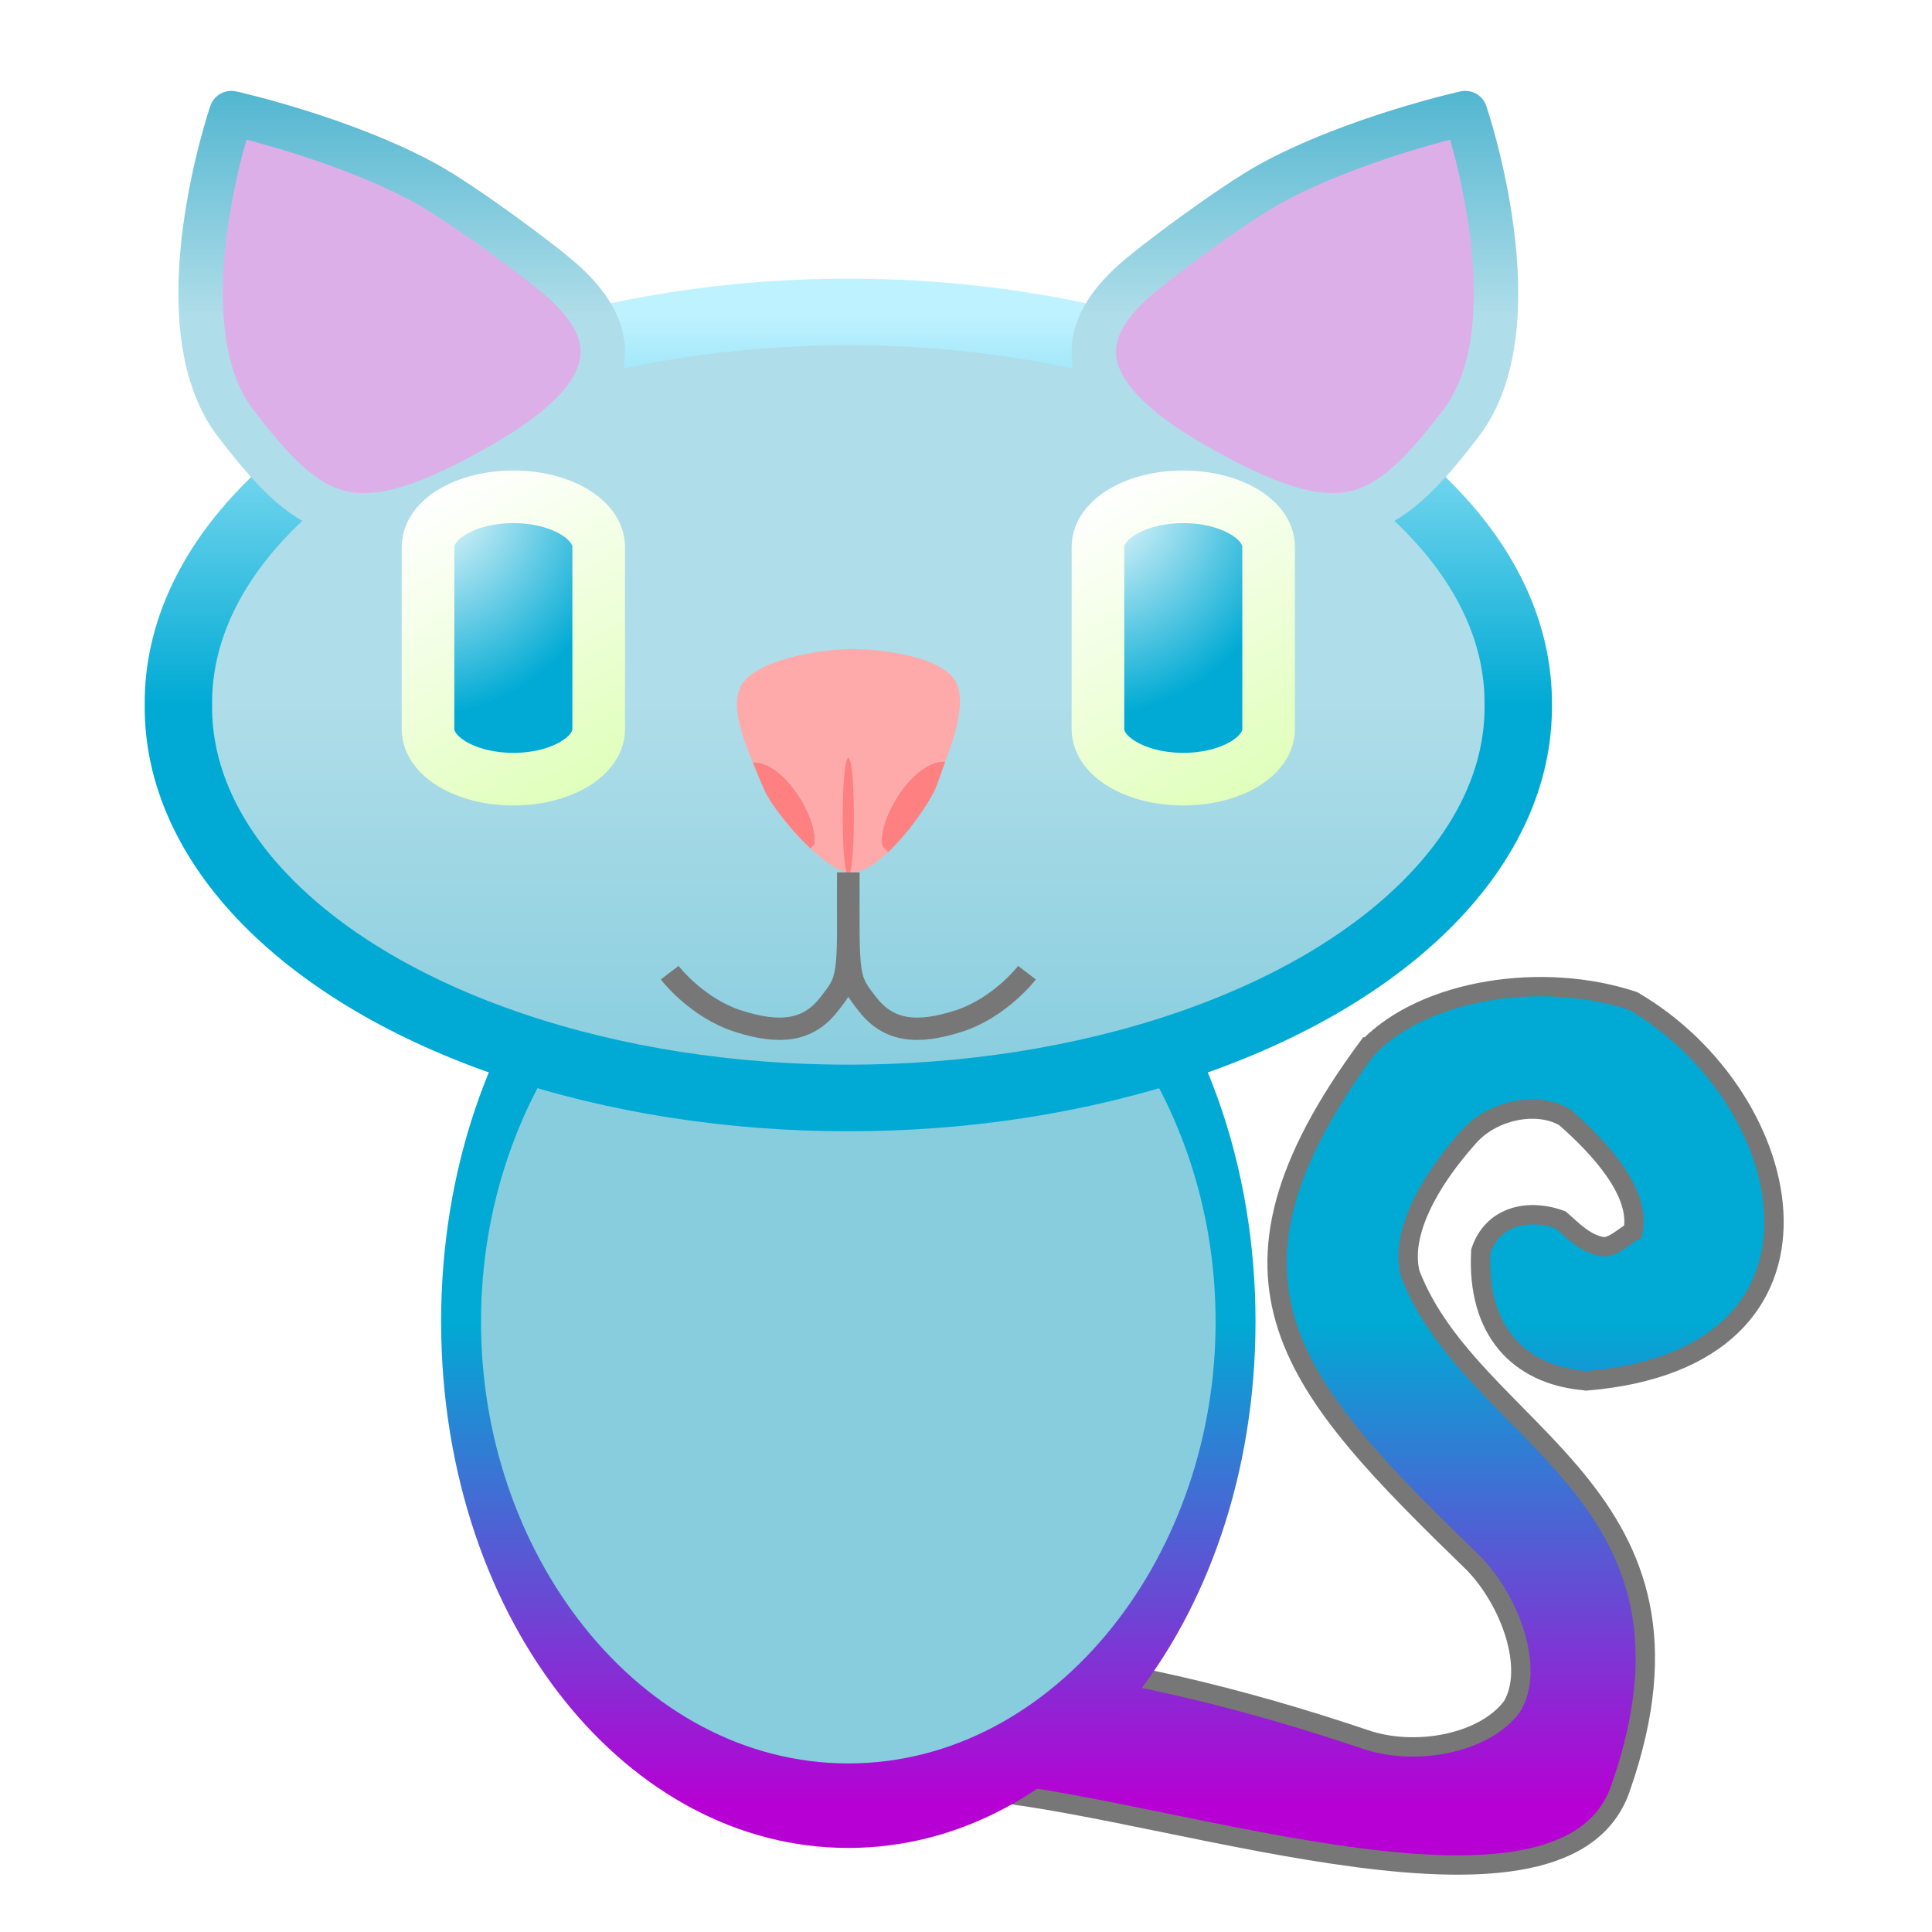
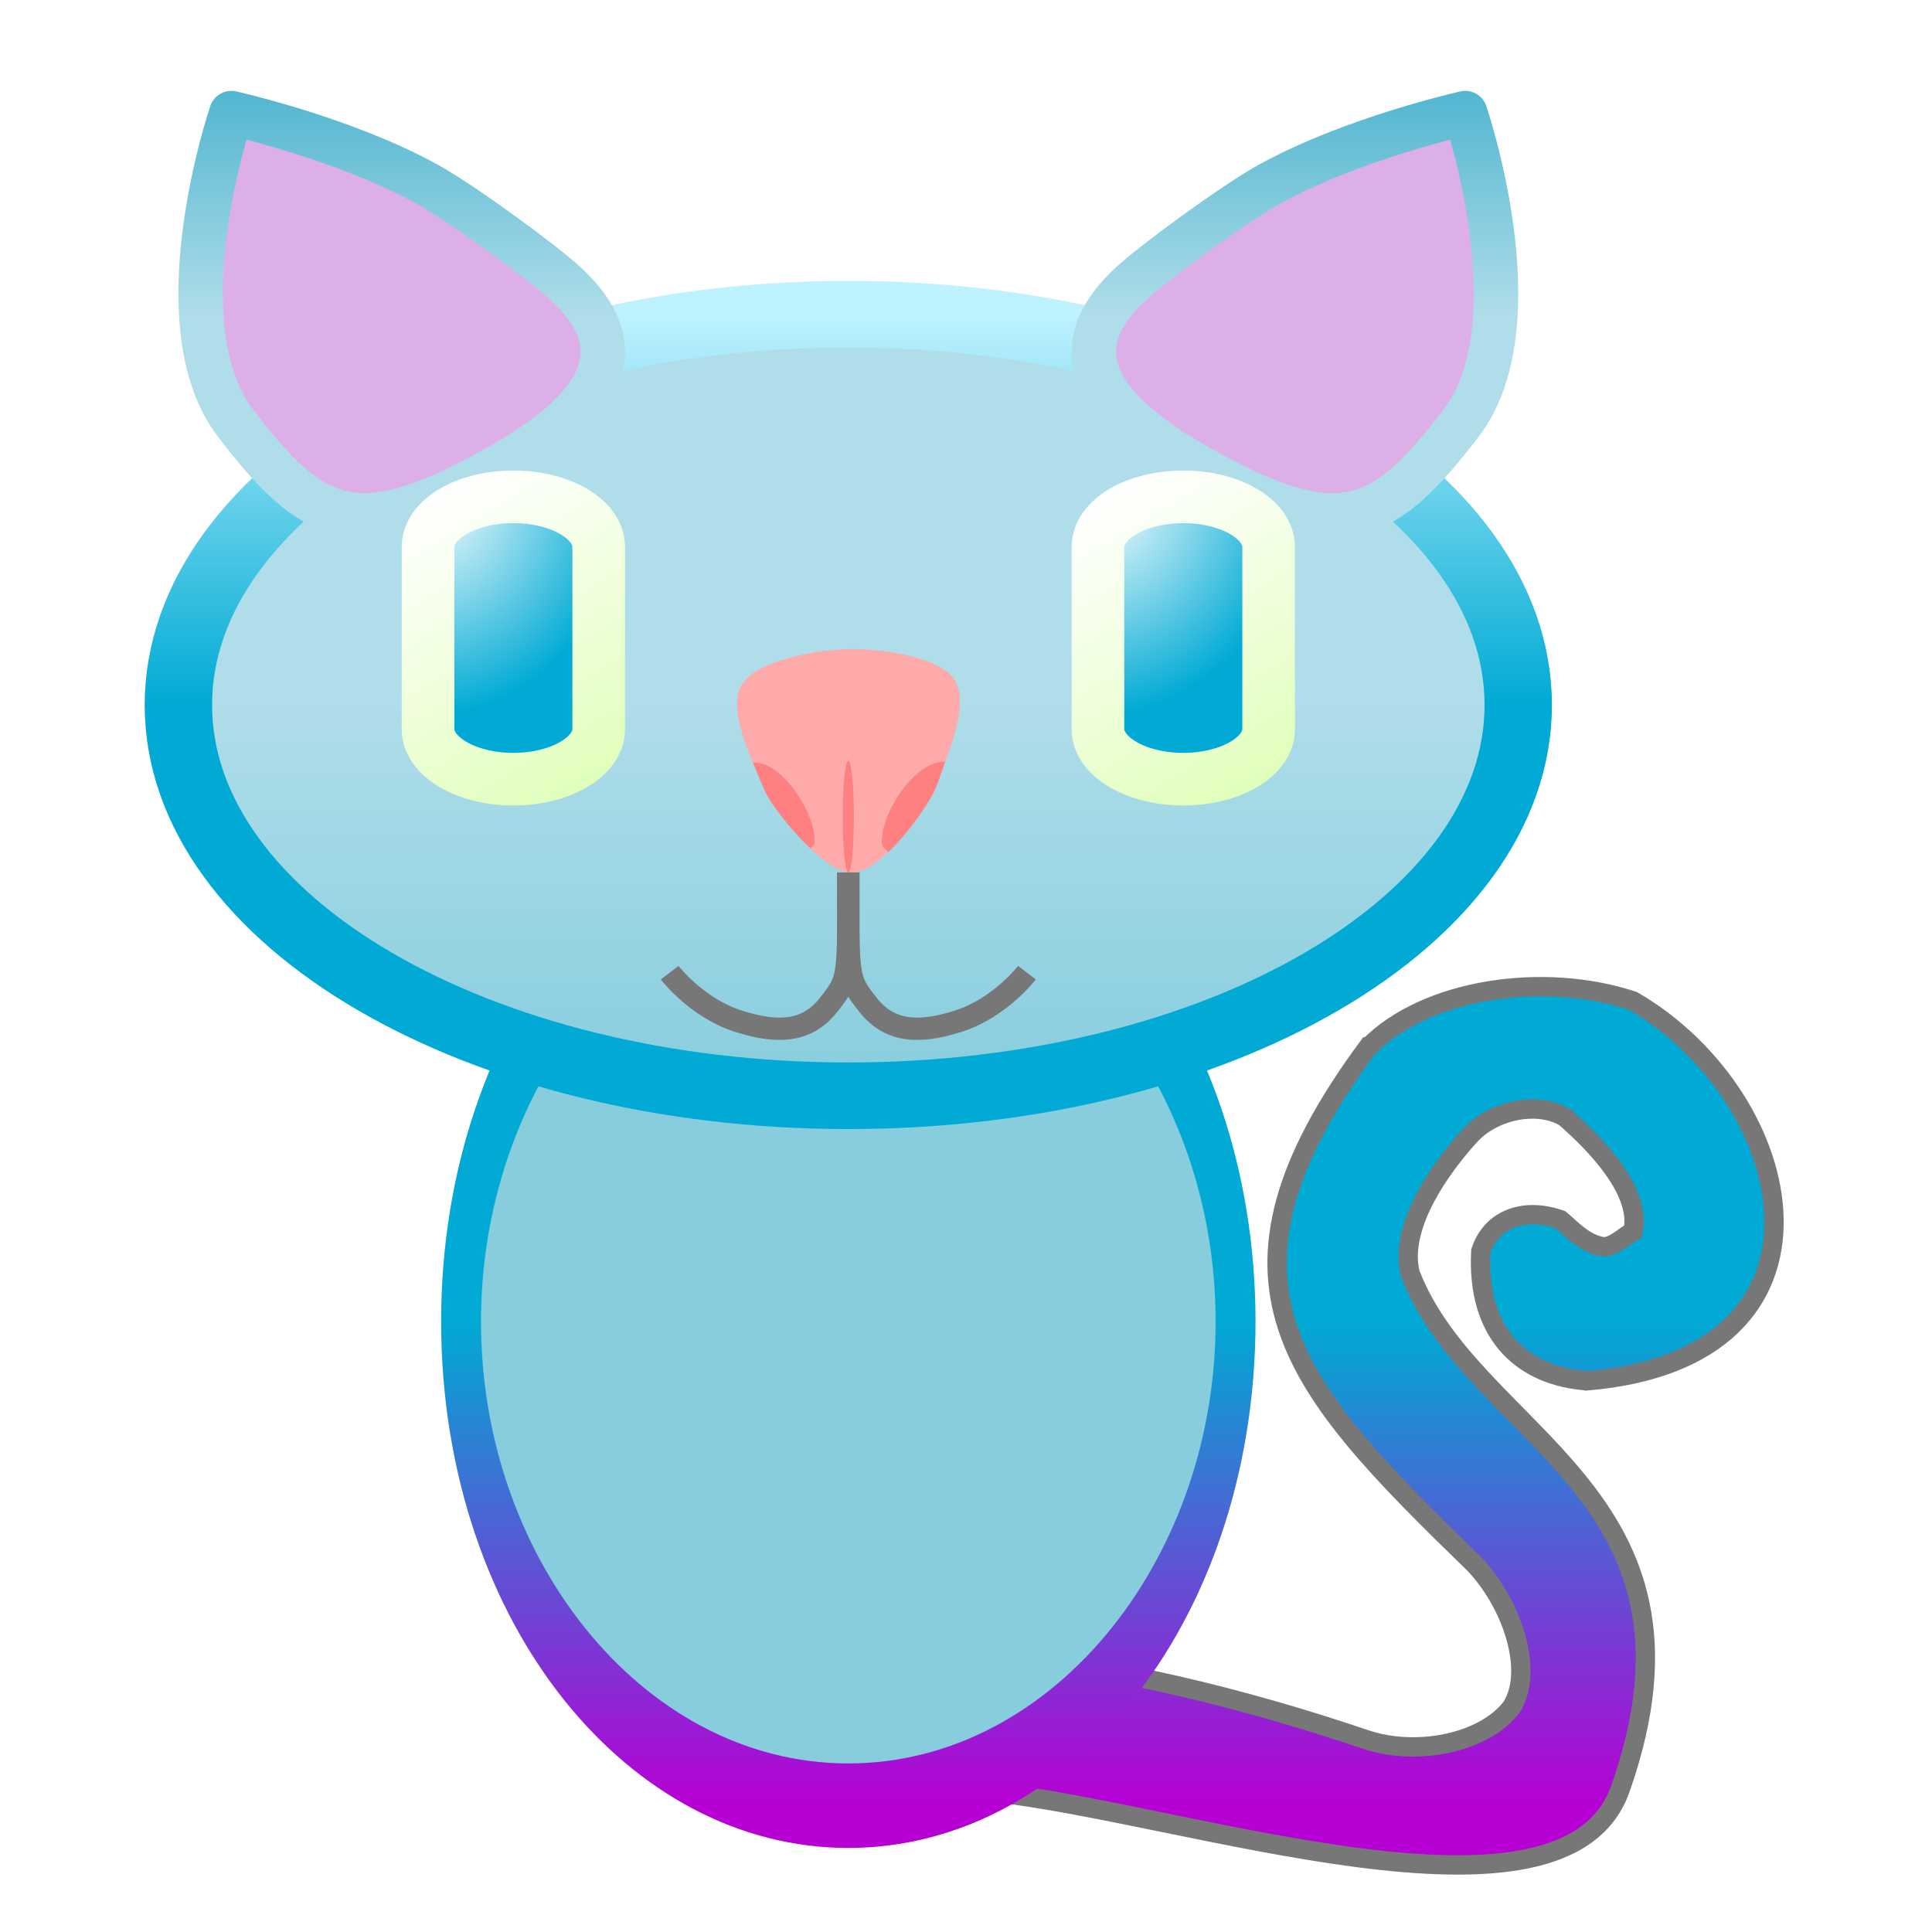
- <svg xmlns="http://www.w3.org/2000/svg" xmlns:xlink="http://www.w3.org/1999/xlink" width="100" height="100" id="svg2" version="1.1">
+ <svg xmlns="http://www.w3.org/2000/svg" xmlns:xlink="http://www.w3.org/1999/xlink" width="64" height="64" id="svg2" version="1.1">
  <defs id="defs4">
    <linearGradient id="linearGradient4101">
      <stop style="stop-color:#00aad4;stop-opacity:1;" offset="0" id="stop4103" />
      <stop id="stop4109" offset="0.5" style="stop-color:#00aad4;stop-opacity:1;" />
      <stop style="stop-color:#bff2ff;stop-opacity:1;" offset="1" id="stop4105" />
    </linearGradient>
    <linearGradient id="linearGradient4091">
      <stop style="stop-color:#afdde9;stop-opacity:1;" offset="0" id="stop4093" />
      <stop id="stop4099" offset="0.5" style="stop-color:#afdde9;stop-opacity:1;" />
      <stop style="stop-color:#87cdde;stop-opacity:1;" offset="1" id="stop4095" />
    </linearGradient>
    <linearGradient id="linearGradient4081">
      <stop style="stop-color:#00aad4;stop-opacity:1;" offset="0" id="stop4083" />
      <stop id="stop4089" offset="0.5" style="stop-color:#00aad4;stop-opacity:1;" />
      <stop style="stop-color:#b700d4;stop-opacity:1;" offset="1" id="stop4085" />
    </linearGradient>
    <linearGradient id="linearGradient4071">
      <stop style="stop-color:#ffffff;stop-opacity:1;" offset="0" id="stop4073" />
      <stop style="stop-color:#e0ffbb;stop-opacity:1;" offset="1" id="stop4075" />
    </linearGradient>
    <linearGradient id="linearGradient4059">
      <stop style="stop-color:#afdde9;stop-opacity:1;" offset="0" id="stop4061" />
      <stop id="stop4069" offset="0.5" style="stop-color:#afdde9;stop-opacity:1;" />
      <stop style="stop-color:#52b6d0;stop-opacity:1;" offset="1" id="stop4063" />
    </linearGradient>
    <linearGradient id="linearGradient4047">
      <stop style="stop-color:#ffffff;stop-opacity:1;" offset="0" id="stop4049" />
      <stop style="stop-color:#00aad4;stop-opacity:1;" offset="1" id="stop4051" />
    </linearGradient>
-     <radialGradient xlink:href="#linearGradient4047" id="radialGradient4053" cx="36.584" cy="22.885" fx="36.584" fy="22.885" r="5" gradientTransform="matrix(2.039277,0.4211111,-0.4620036,2.237303,-41.87781,-40.89122)" gradientUnits="userSpaceOnUse" />
-     <radialGradient xlink:href="#linearGradient4047" id="radialGradient4057" gradientUnits="userSpaceOnUse" gradientTransform="matrix(2.039277,0.4211111,-0.4620036,2.237303,-7.202847,-40.89122)" cx="36.584" cy="22.885" fx="36.584" fy="22.885" r="5" />
-     <linearGradient xlink:href="#linearGradient4059" id="linearGradient4065" x1="30" y1="25" x2="30" y2="5" gradientUnits="userSpaceOnUse" gradientTransform="matrix(1.155832,0,0,1.155832,-13.8829,-1.075184)" />
-     <linearGradient xlink:href="#linearGradient4059" id="linearGradient4067" x1="70" y1="25" x2="70" y2="5" gradientUnits="userSpaceOnUse" gradientTransform="matrix(1.155832,0,0,1.155832,-13.8829,-1.075184)" />
-     <linearGradient xlink:href="#linearGradient4071" id="linearGradient4077" x1="61.178" y1="23.178" x2="68.822" y2="35.822" gradientUnits="userSpaceOnUse" gradientTransform="matrix(1.155832,0,0,1.155832,-13.8829,-1.075184)" />
-     <linearGradient xlink:href="#linearGradient4071" id="linearGradient4079" x1="31.178" y1="23.178" x2="38.822" y2="35.822" gradientUnits="userSpaceOnUse" gradientTransform="matrix(1.155832,0,0,1.155832,-13.8829,-1.075184)" />
+     <radialGradient xlink:href="#linearGradient4047" id="radialGradient4053" cx="36.584" cy="22.885" fx="36.584" fy="22.885" r="5" gradientTransform="matrix(1.305137,0.2695111,-0.2956823,1.431874,-26.8018,9.82962)" gradientUnits="userSpaceOnUse" />
+     <radialGradient xlink:href="#linearGradient4047" id="radialGradient4057" gradientUnits="userSpaceOnUse" gradientTransform="matrix(1.305137,0.2695111,-0.2956823,1.431874,-4.609822,9.82962)" cx="36.584" cy="22.885" fx="36.584" fy="22.885" r="5" />
+     <linearGradient xlink:href="#linearGradient4059" id="linearGradient4065" x1="30" y1="25" x2="30" y2="5" gradientUnits="userSpaceOnUse" gradientTransform="matrix(0.7397327,0,0,0.7397327,-8.885055,35.31188)" />
+     <linearGradient xlink:href="#linearGradient4059" id="linearGradient4067" x1="70" y1="25" x2="70" y2="5" gradientUnits="userSpaceOnUse" gradientTransform="matrix(0.7397327,0,0,0.7397327,-8.885055,35.31188)" />
+     <linearGradient xlink:href="#linearGradient4071" id="linearGradient4077" x1="61.178" y1="23.178" x2="68.822" y2="35.822" gradientUnits="userSpaceOnUse" gradientTransform="matrix(0.7397327,0,0,0.7397327,-8.885055,35.31188)" />
+     <linearGradient xlink:href="#linearGradient4071" id="linearGradient4079" x1="31.178" y1="23.178" x2="38.822" y2="35.822" gradientUnits="userSpaceOnUse" gradientTransform="matrix(0.7397327,0,0,0.7397327,-8.885055,35.31188)" />
    <linearGradient xlink:href="#linearGradient4081" id="linearGradient4087" x1="48.487" y1="26.511" x2="48.487" y2="62.877" gradientUnits="userSpaceOnUse" />
    <linearGradient xlink:href="#linearGradient4091" id="linearGradient4097" x1="48.487" y1="26.511" x2="48.487" y2="62.877" gradientUnits="userSpaceOnUse" />
    <linearGradient xlink:href="#linearGradient4101" id="linearGradient4107" x1="48.487" y1="62.877" x2="48.487" y2="26.511" gradientUnits="userSpaceOnUse" />
-     <linearGradient xlink:href="#linearGradient4081" id="linearGradient4003" gradientUnits="userSpaceOnUse" x1="50" y1="40" x2="50" y2="90" gradientTransform="matrix(1.002182,0,0,1.002182,-6.200371,3.265429)" />
+     <linearGradient xlink:href="#linearGradient4081" id="linearGradient4003" gradientUnits="userSpaceOnUse" x1="50" y1="40" x2="50" y2="90" gradientTransform="matrix(0.6413963,0,0,0.6413963,-3.968238,38.08987)" />
  </defs>
-   <g id="layer5" style="display:inline">
-     <path style="font-size:medium;font-style:normal;font-variant:normal;font-weight:normal;font-stretch:normal;text-indent:0;text-align:start;text-decoration:none;line-height:normal;letter-spacing:normal;word-spacing:normal;text-transform:none;direction:ltr;block-progression:tb;writing-mode:lr-tb;text-anchor:start;baseline-shift:baseline;color:#000000;fill:url(#linearGradient4003);fill-opacity:1;stroke:#777777;stroke-width:1.002;stroke-miterlimit:4;stroke-opacity:1;stroke-dasharray:none;marker:none;visibility:visible;display:inline;overflow:visible;enable-background:accumulate;font-family:Sans;-inkscape-font-specification:Sans" d="m 70.842,54.189 -0.031,0 c -9.004,12.187 -3.941,17.581 5.481,26.746 1.895,1.965 3.144,5.438 1.973,7.391 -1.422,1.921 -5.007,2.61 -7.642,1.691 -6.421,-2.171 -13.17,-3.792 -18.948,-4.259 -1.829,-0.14 -3.62,1.397 -3.76,3.226 -0.139,1.829 1.398,3.62 3.227,3.758 10.088,1.029 29.985,8.138 32.759,-0.251 5.318,-15.287 -7.701,-18.093 -10.93,-26.62 -0.002,-0.01 0.002,-0.022 0,-0.031 -0.457,-2.007 0.944,-4.646 3.069,-7.015 1.206,-1.361 3.504,-1.845 4.948,-1.002 1.78,1.555 3.955,3.897 3.538,5.914 -0.373,0.184 -1.054,0.871 -1.596,0.788 -0.939,-0.158 -1.651,-0.964 -2.155,-1.386 -1.753,-0.633 -3.545,-0.146 -4.129,1.624 -0.222,4.164 2.005,6.346 5.22,6.684 0.02,0.002 0.042,-0.002 0.063,0 0.053,0.005 0.103,0.027 0.157,0.031 C 96.161,70.324 93.158,56.834 84.528,51.809 79.866,50.263 73.789,51.18 70.842,54.189 z" id="path4128" />
+   <g id="layer5" style="display:inline" transform="translate(0,-36)">
+     <path style="font-size:medium;font-style:normal;font-variant:normal;font-weight:normal;font-stretch:normal;text-indent:0;text-align:start;text-decoration:none;line-height:normal;letter-spacing:normal;word-spacing:normal;text-transform:none;direction:ltr;block-progression:tb;writing-mode:lr-tb;text-anchor:start;baseline-shift:baseline;color:#000000;fill:url(#linearGradient4003);fill-opacity:1;stroke:#777777;stroke-width:0.641;stroke-miterlimit:4;stroke-opacity:1;stroke-dasharray:none;marker:none;visibility:visible;display:inline;overflow:visible;enable-background:accumulate;font-family:Sans;-inkscape-font-specification:Sans" d="m 45.339,70.681 -0.02,0 c -5.762,7.799 -2.522,11.252 3.508,17.117 1.213,1.257 2.012,3.481 1.263,4.73 -0.91,1.229 -3.204,1.671 -4.891,1.082 -4.109,-1.389 -8.429,-2.427 -12.126,-2.726 -1.17,-0.09 -2.317,0.894 -2.406,2.064 -0.089,1.171 0.895,2.317 2.065,2.405 6.456,0.659 19.19,5.208 20.966,-0.16 3.404,-9.784 -4.929,-11.58 -6.995,-17.037 -0.002,-0.006 0.001,-0.014 0,-0.02 -0.292,-1.285 0.604,-2.974 1.964,-4.49 0.772,-0.871 2.243,-1.181 3.167,-0.641 1.139,0.995 2.531,2.494 2.264,3.785 -0.239,0.118 -0.674,0.557 -1.022,0.505 -0.601,-0.101 -1.056,-0.617 -1.379,-0.887 -1.122,-0.405 -2.269,-0.093 -2.643,1.039 -0.142,2.665 1.283,4.061 3.341,4.278 0.013,0.001 0.027,-0.001 0.04,0 0.034,0.003 0.066,0.017 0.1,0.02 9.008,-0.738 7.086,-9.371 1.563,-12.587 -2.984,-0.989 -6.873,-0.403 -8.759,1.523 z" id="path4128" />
  </g>
-   <g id="layer1" transform="translate(0,-952.3622)" style="display:inline">
-     <path transform="matrix(0.6505635,0,0,1.37793,12.36463,959.184)" d="m 79.297,44.694 c 0,10.042 -13.794,18.183 -30.81,18.183 -17.016,0 -30.81,-8.141 -30.81,-18.183 0,-10.042 13.794,-18.183 30.81,-18.183 17.016,0 30.81,8.141 30.81,18.183 z" id="path3000" style="fill:#87cdde;fill-opacity:1;stroke:url(#linearGradient4087);stroke-width:3.175;stroke-miterlimit:4;stroke-opacity:1;stroke-dasharray:none" />
+   <g id="layer1" transform="translate(0,-988.3622)" style="display:inline">
+     <path transform="matrix(0.4163607,0,0,0.8818751,7.913366,992.7282)" d="m 79.297,44.694 c 0,10.042 -13.794,18.183 -30.81,18.183 -17.016,0 -30.81,-8.141 -30.81,-18.183 0,-10.042 13.794,-18.183 30.81,-18.183 17.016,0 30.81,8.141 30.81,18.183 z" id="path3000" style="fill:#87cdde;fill-opacity:1;stroke:url(#linearGradient4087);stroke-width:3.175;stroke-miterlimit:4;stroke-opacity:1;stroke-dasharray:none" />
  </g>
-   <g id="layer2" style="display:inline">
-     <path style="fill:url(#linearGradient4097);fill-opacity:1;stroke:url(#linearGradient4107);stroke-width:3.099;stroke-miterlimit:4;stroke-opacity:1;stroke-dasharray:none;marker-start:none;display:inline" id="path2998" d="m 79.297,44.694 a 30.81,18.183 0 1 1 -61.619,0 30.81,18.183 0 1 1 61.619,0 z" transform="matrix(1.125458,0,0,1.112432,-10.66173,-13.22983)" />
+   <g id="layer2" style="display:inline" transform="translate(0,-36)">
+     <path style="fill:url(#linearGradient4097);fill-opacity:1;stroke:url(#linearGradient4107);stroke-width:3.099;stroke-miterlimit:4;stroke-opacity:1;stroke-dasharray:none;marker-start:none;display:inline" id="path2998" d="m 79.297,44.694 c 0,10.042 -13.794,18.183 -30.81,18.183 -17.016,0 -30.81,-8.141 -30.81,-18.183 0,-10.042 13.794,-18.183 30.81,-18.183 17.016,0 30.81,8.141 30.81,18.183 z" transform="matrix(0.7202932,0,0,0.7119565,-6.823507,27.53291)" />
  </g>
-   <g id="layer3" style="display:inline">
-     <path style="fill:#ddafe9;fill-opacity:1;stroke:url(#linearGradient4067);stroke-width:2.299;stroke-linecap:butt;stroke-linejoin:round;stroke-miterlimit:4;stroke-opacity:1;stroke-dasharray:none;display:inline" d="m 61.809,24.037 c -6.565,-3.753 -5.97,-6.817 -3.319,-9.309 1.173,-1.103 5.423,-4.209 7.247,-5.211 4.336,-2.381 10.105,-3.664 10.105,-3.664 0,0 3.72,10.898 -0.216,16.044 -4.024,5.261 -6.247,6.468 -13.818,2.14 z" id="path3994" />
-     <path id="path4016" d="m 26.008,24.037 c 6.565,-3.753 5.97,-6.817 3.319,-9.309 C 28.153,13.626 23.904,10.519 22.08,9.517 17.744,7.136 11.974,5.853 11.974,5.853 c 0,0 -3.72,10.898 0.216,16.044 4.024,5.261 6.247,6.468 13.818,2.14 z" style="fill:#ddafe9;fill-opacity:1;stroke:url(#linearGradient4065);stroke-width:2.299;stroke-linecap:butt;stroke-linejoin:round;stroke-miterlimit:4;stroke-opacity:1;stroke-dasharray:none;display:inline" />
+   <g id="layer3" style="display:inline" transform="translate(0,-36)">
+     <path style="fill:#ddafe9;fill-opacity:1;stroke:url(#linearGradient4067);stroke-width:1.471;stroke-linecap:butt;stroke-linejoin:round;stroke-miterlimit:4;stroke-opacity:1;stroke-dasharray:none;display:inline" d="m 39.558,51.384 c -4.202,-2.402 -3.821,-4.363 -2.124,-5.958 0.751,-0.706 3.471,-2.694 4.638,-3.335 2.775,-1.524 6.467,-2.345 6.467,-2.345 0,0 2.381,6.975 -0.138,10.268 -2.575,3.367 -3.998,4.14 -8.844,1.37 z" id="path3994" />
+     <path id="path4016" d="m 16.645,51.384 c 4.202,-2.402 3.821,-4.363 2.124,-5.958 -0.751,-0.706 -3.471,-2.694 -4.638,-3.335 -2.775,-1.524 -6.467,-2.345 -6.467,-2.345 0,0 -2.381,6.975 0.138,10.268 2.575,3.367 3.998,4.14 8.844,1.37 z" style="fill:#ddafe9;fill-opacity:1;stroke:url(#linearGradient4065);stroke-width:1.471;stroke-linecap:butt;stroke-linejoin:round;stroke-miterlimit:4;stroke-opacity:1;stroke-dasharray:none;display:inline" />
  </g>
-   <g id="layer4" style="display:inline">
-     <rect style="fill:url(#radialGradient4053);fill-opacity:1;stroke:url(#linearGradient4079);stroke-width:2.724;stroke-linecap:round;stroke-linejoin:round;stroke-miterlimit:4;stroke-opacity:1;stroke-dasharray:none" id="rect4021" width="8.834" height="14.614" x="22.154" y="25.715" rx="4.417" ry="2.593" />
-     <rect ry="2.593" rx="4.417" y="25.715" x="56.829" height="14.614" width="8.834" id="rect4055" style="fill:url(#radialGradient4057);fill-opacity:1;stroke:url(#linearGradient4077);stroke-width:2.724;stroke-linecap:round;stroke-linejoin:round;stroke-miterlimit:4;stroke-opacity:1;stroke-dasharray:none" />
-     <path style="fill:#ff8080;fill-opacity:1;stroke:none;display:inline" d="m 41.958,43.93 c 0.048,-0.123 0.206,-0.131 0.217,-0.289 0.034,-0.51 -0.137,-1.163 -0.506,-1.878 -0.368,-0.715 -0.856,-1.342 -1.373,-1.77 -0.465,-0.385 -0.94,-0.545 -1.336,-0.542 0.28,0.657 0.545,1.391 0.795,1.806 0.439,0.729 1.289,1.816 2.203,2.673 z" id="path3958" />
-     <path style="fill:#ff8080;fill-opacity:1;stroke:none;display:inline" d="m 48.929,39.415 c -0.409,-0.031 -0.918,0.172 -1.409,0.578 -0.517,0.428 -1.004,1.055 -1.373,1.77 -0.368,0.715 -0.54,1.368 -0.506,1.878 0.017,0.25 0.214,0.312 0.325,0.47 0.988,-0.926 1.905,-2.237 2.348,-3.07 0.2,-0.375 0.394,-1.051 0.614,-1.625 z" id="path3961" />
-     <path style="fill:#ffaaaa;fill-opacity:1;stroke:none;display:inline" d="m 43.836,33.6 c -1.511,0.041 -4.77,0.56 -5.49,1.914 -0.493,0.926 0.009,2.515 0.614,3.937 0.396,-0.004 0.872,0.157 1.336,0.542 0.517,0.428 1.004,1.055 1.373,1.77 0.368,0.715 0.54,1.368 0.506,1.878 -0.011,0.158 -0.168,0.166 -0.217,0.289 0.733,0.688 1.495,1.246 2.167,1.228 0.582,-0.016 1.224,-0.468 1.842,-1.047 -0.111,-0.157 -0.308,-0.219 -0.325,-0.47 -0.034,-0.51 0.137,-1.163 0.506,-1.878 0.368,-0.715 0.856,-1.342 1.373,-1.77 0.491,-0.406 1,-0.609 1.409,-0.578 0.573,-1.496 1.077,-3.241 0.506,-4.19 -0.79,-1.313 -4.088,-1.667 -5.599,-1.625 z" id="path3871" />
-     <path style="fill:#ff8080;fill-opacity:1;stroke:none" id="path3895" d="m 7.4,48.577 a 0.38,3.985 0 1 1 -0.759,0 0.38,3.985 0 1 1 0.759,0 z" transform="matrix(0.7614046,0,0,0.7251473,38.563,7.043163)" />
-     <path style="fill:none;stroke:#777777;stroke-width:1.156;stroke-linecap:butt;stroke-linejoin:miter;stroke-miterlimit:4;stroke-opacity:1;stroke-dasharray:none" d="m 43.91,45.158 c 0,5.534 -0.077,5.448 1.002,6.831 1.079,1.384 2.543,1.556 4.7,0.865 2.157,-0.692 3.544,-2.508 3.544,-2.508" id="path3965" />
-     <path id="path3967" d="m 43.908,45.158 c 0,5.534 0.077,5.448 -1.002,6.831 -1.079,1.384 -2.543,1.556 -4.7,0.865 -2.157,-0.692 -3.544,-2.508 -3.544,-2.508" style="fill:none;stroke:#777777;stroke-width:1.156;stroke-linecap:butt;stroke-linejoin:miter;stroke-miterlimit:4;stroke-opacity:1;stroke-dasharray:none" />
+   <g id="layer4" style="display:inline" transform="translate(0,-36)">
+     <rect style="fill:url(#radialGradient4053);fill-opacity:1;stroke:url(#linearGradient4079);stroke-width:1.743;stroke-linecap:round;stroke-linejoin:round;stroke-miterlimit:4;stroke-opacity:1;stroke-dasharray:none" id="rect4021" width="5.654" height="9.353" x="14.179" y="52.458" rx="2.827" ry="1.659" />
+     <rect ry="1.659" rx="2.827" y="52.458" x="36.371" height="9.353" width="5.654" id="rect4055" style="fill:url(#radialGradient4057);fill-opacity:1;stroke:url(#linearGradient4077);stroke-width:1.743;stroke-linecap:round;stroke-linejoin:round;stroke-miterlimit:4;stroke-opacity:1;stroke-dasharray:none" />
+     <path style="fill:#ff8080;fill-opacity:1;stroke:none;display:inline" d="m 26.853,64.115 c 0.031,-0.079 0.132,-0.084 0.139,-0.185 0.022,-0.326 -0.088,-0.744 -0.324,-1.202 -0.236,-0.458 -0.548,-0.859 -0.878,-1.133 -0.297,-0.246 -0.602,-0.349 -0.855,-0.347 0.179,0.421 0.349,0.89 0.509,1.156 0.281,0.466 0.825,1.162 1.41,1.711 z" id="path3958" />
+     <path style="fill:#ff8080;fill-opacity:1;stroke:none;display:inline" d="m 31.315,61.226 c -0.262,-0.02 -0.588,0.11 -0.902,0.37 -0.331,0.274 -0.643,0.675 -0.878,1.133 -0.236,0.458 -0.345,0.876 -0.324,1.202 0.011,0.16 0.137,0.2 0.208,0.301 0.632,-0.593 1.219,-1.432 1.503,-1.965 0.128,-0.24 0.252,-0.673 0.393,-1.04 z" id="path3961" />
+     <path style="fill:#ffaaaa;fill-opacity:1;stroke:none;display:inline" d="m 28.055,57.504 c -0.967,0.026 -3.053,0.359 -3.514,1.225 -0.315,0.593 0.006,1.61 0.393,2.52 0.254,-0.002 0.558,0.1 0.855,0.347 0.331,0.274 0.643,0.675 0.878,1.133 0.236,0.458 0.345,0.876 0.324,1.202 -0.007,0.101 -0.108,0.106 -0.139,0.185 0.469,0.44 0.957,0.798 1.387,0.786 0.372,-0.01 0.783,-0.299 1.179,-0.67 -0.071,-0.101 -0.197,-0.14 -0.208,-0.301 -0.022,-0.326 0.088,-0.744 0.324,-1.202 0.236,-0.458 0.548,-0.859 0.878,-1.133 0.314,-0.26 0.64,-0.39 0.902,-0.37 0.366,-0.957 0.689,-2.074 0.324,-2.682 -0.506,-0.84 -2.616,-1.067 -3.583,-1.04 z" id="path3871" />
+     <path style="fill:#ff8080;fill-opacity:1;stroke:none" id="path3895" d="m 7.4,48.577 c 0,2.201 -0.17,3.985 -0.38,3.985 -0.21,0 -0.38,-1.784 -0.38,-3.985 0,-2.201 0.17,-3.985 0.38,-3.985 0.21,0 0.38,1.784 0.38,3.985 z" transform="matrix(0.4872989,0,0,0.4640942,24.68032,40.50762)" />
+     <path style="fill:none;stroke:#777777;stroke-width:0.74;stroke-linecap:butt;stroke-linejoin:miter;stroke-miterlimit:4;stroke-opacity:1;stroke-dasharray:none" d="m 28.102,64.901 c 0,3.542 -0.049,3.486 0.641,4.372 0.69,0.885 1.627,0.996 3.008,0.553 1.381,-0.443 2.268,-1.605 2.268,-1.605" id="path3965" />
+     <path id="path3967" d="m 28.101,64.901 c 0,3.542 0.049,3.486 -0.641,4.372 -0.69,0.885 -1.627,0.996 -3.008,0.553 -1.381,-0.443 -2.268,-1.605 -2.268,-1.605" style="fill:none;stroke:#777777;stroke-width:0.74;stroke-linecap:butt;stroke-linejoin:miter;stroke-miterlimit:4;stroke-opacity:1;stroke-dasharray:none" />
  </g>
</svg>
